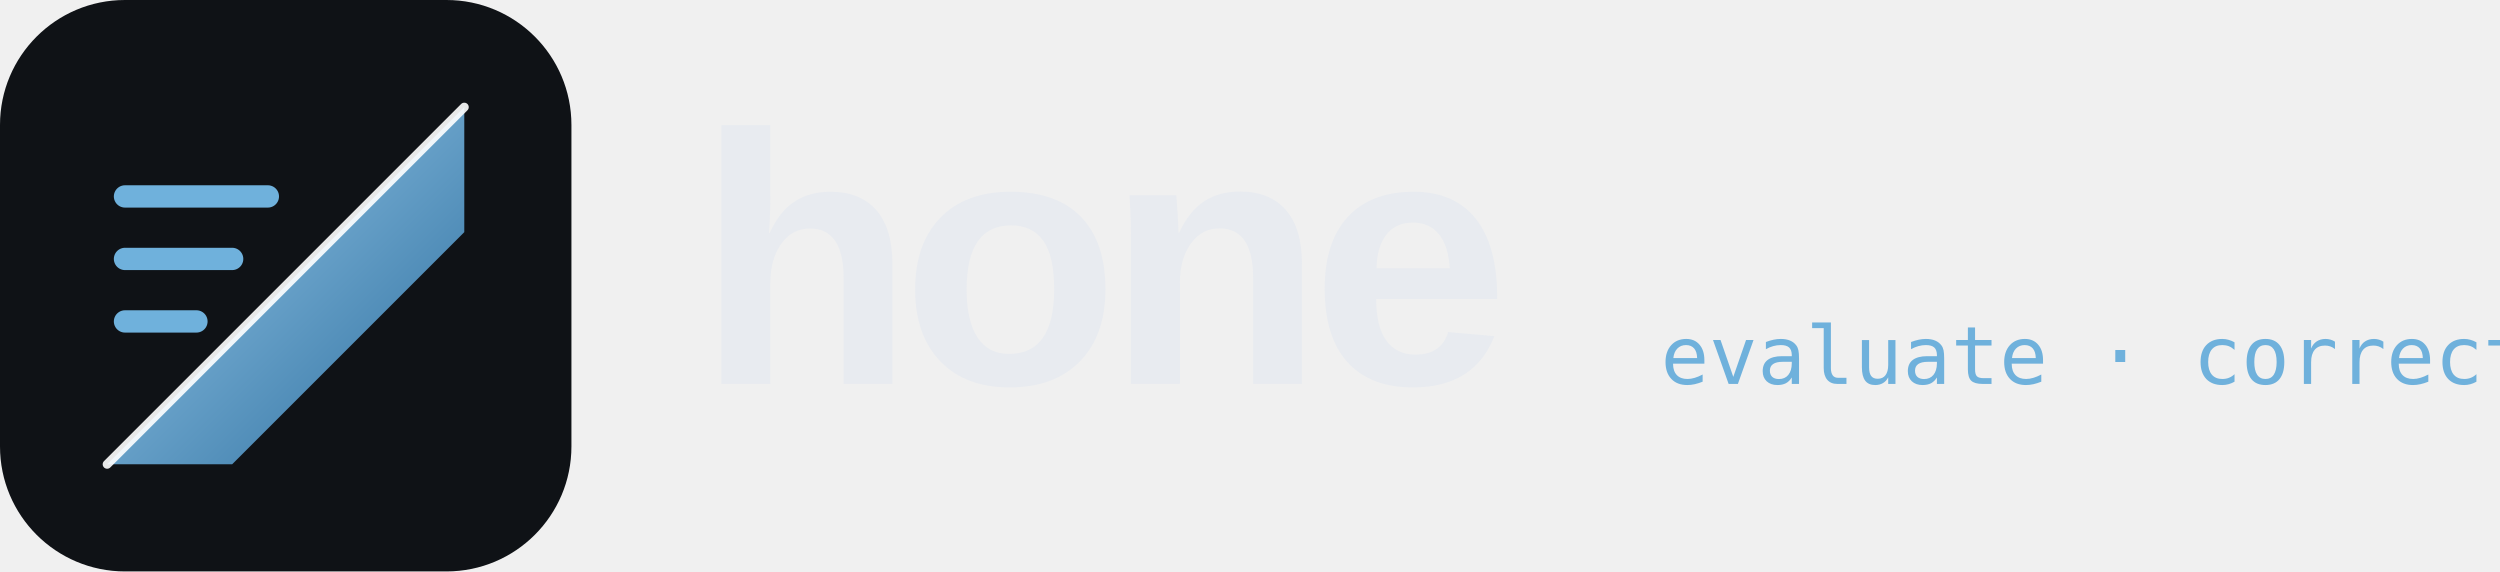
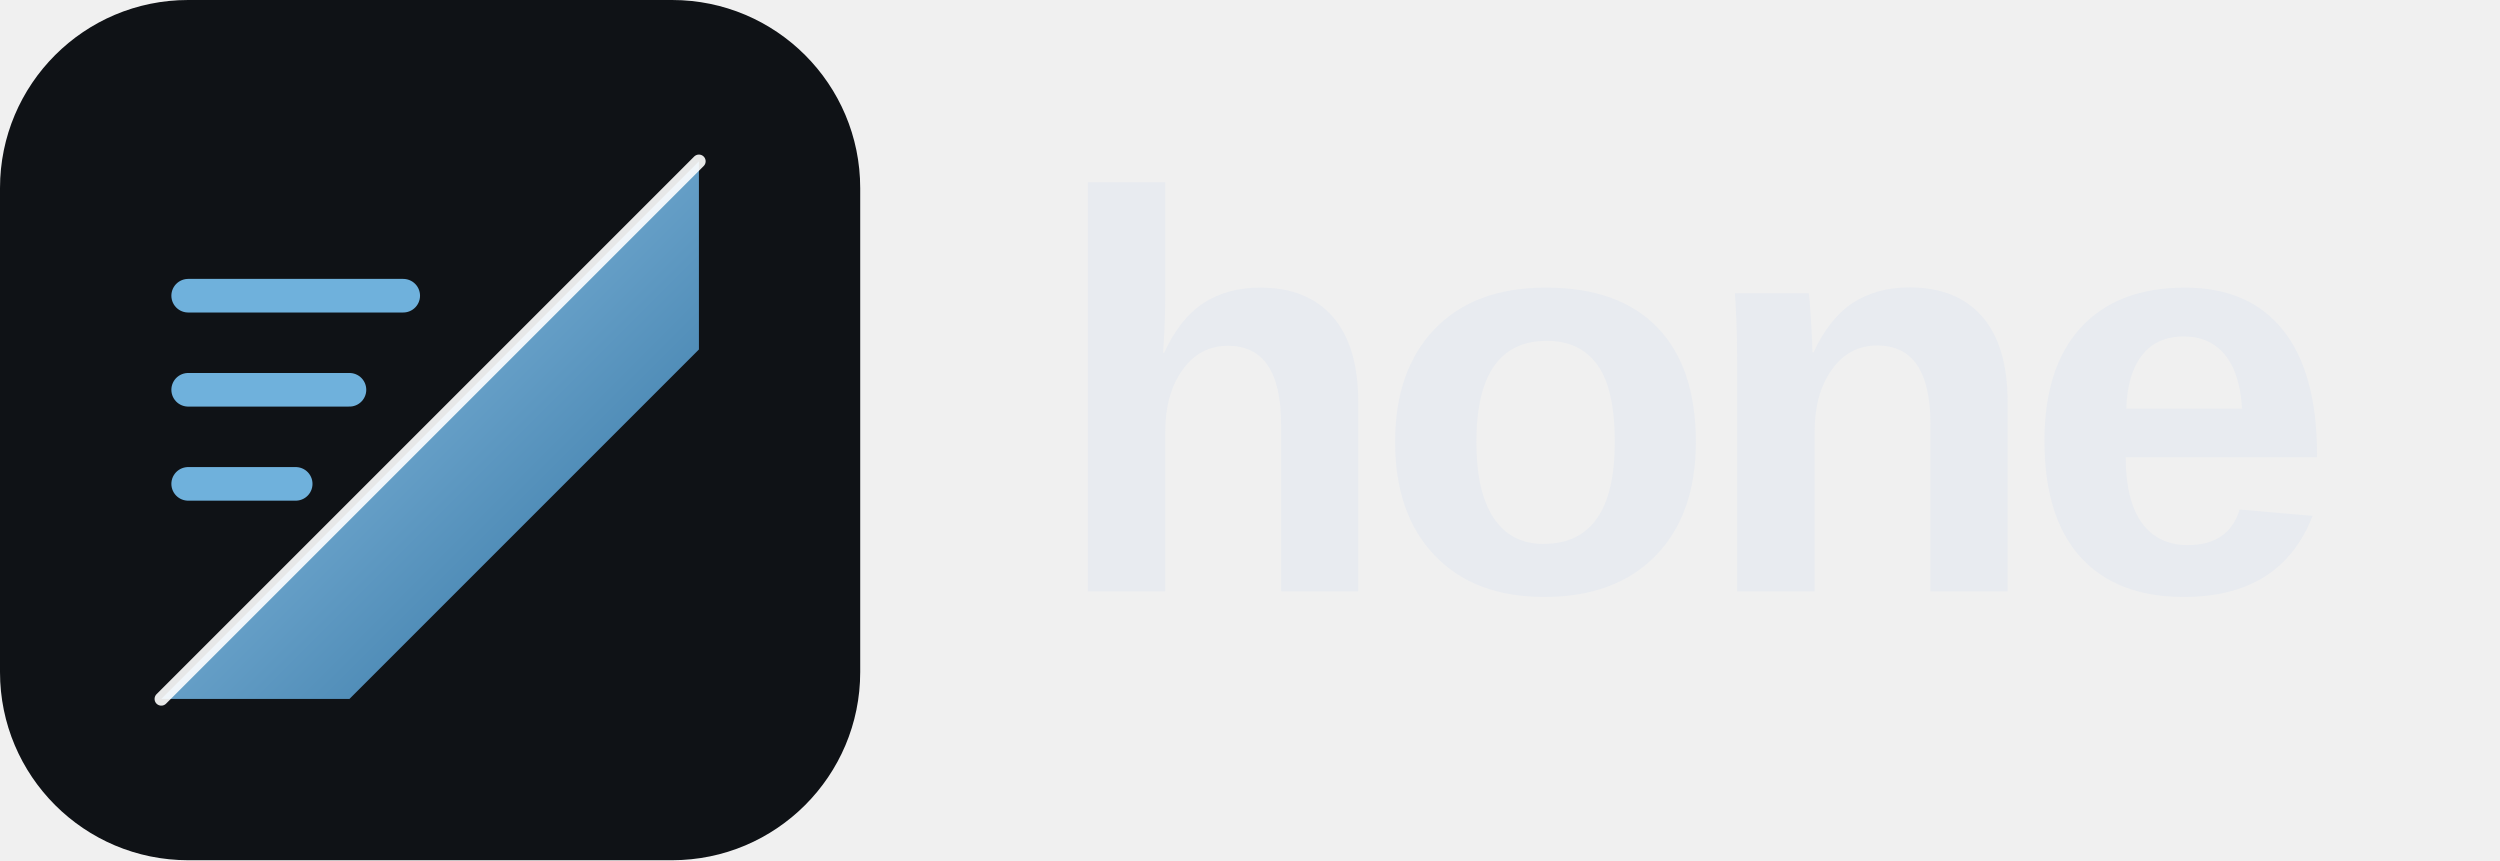
- <svg xmlns="http://www.w3.org/2000/svg" viewBox="0 0 560 128" width="560" height="128" role="img" aria-label="hone">
+ <svg xmlns="http://www.w3.org/2000/svg" viewBox="0 0 372 128" width="372" height="128" role="img" aria-label="hone">
  <defs>
    <linearGradient id="steel" x1="0" y1="0" x2="1" y2="1">
      <stop offset="0" stop-color="#9fd0f0" />
      <stop offset="1" stop-color="#2c6e9e" />
    </linearGradient>
  </defs>
  <rect width="128" height="128" rx="28" fill="#0f1216" />
  <polygon points="24,104 104,24 104,52 52,104" fill="url(#steel)" />
  <line x1="24" y1="104" x2="104" y2="24" stroke="#ffffff" stroke-opacity="0.9" stroke-width="2" stroke-linecap="round" />
  <g stroke="#6fb1dc" stroke-width="5" stroke-linecap="round">
    <line x1="28" y1="44" x2="60" y2="44" />
    <line x1="28" y1="58" x2="52" y2="58" />
    <line x1="28" y1="72" x2="44" y2="72" />
  </g>
-   <text x="156" y="86" font-family="'Bricolage Grotesque','Helvetica Neue',Arial,sans-serif" font-size="80" font-weight="700" letter-spacing="-3" fill="#e8ebf0">hone</text>
-   <text x="372" y="86" font-family="'JetBrains Mono',Menlo,monospace" font-size="18" fill="#6fb1dc">evaluate · correct · sharpen</text>
+   <text x="156" y="88" font-family="'Bricolage Grotesque','Helvetica Neue',Arial,sans-serif" font-size="84" font-weight="700" letter-spacing="-3" fill="#e8ebf0">hone</text>
</svg>
